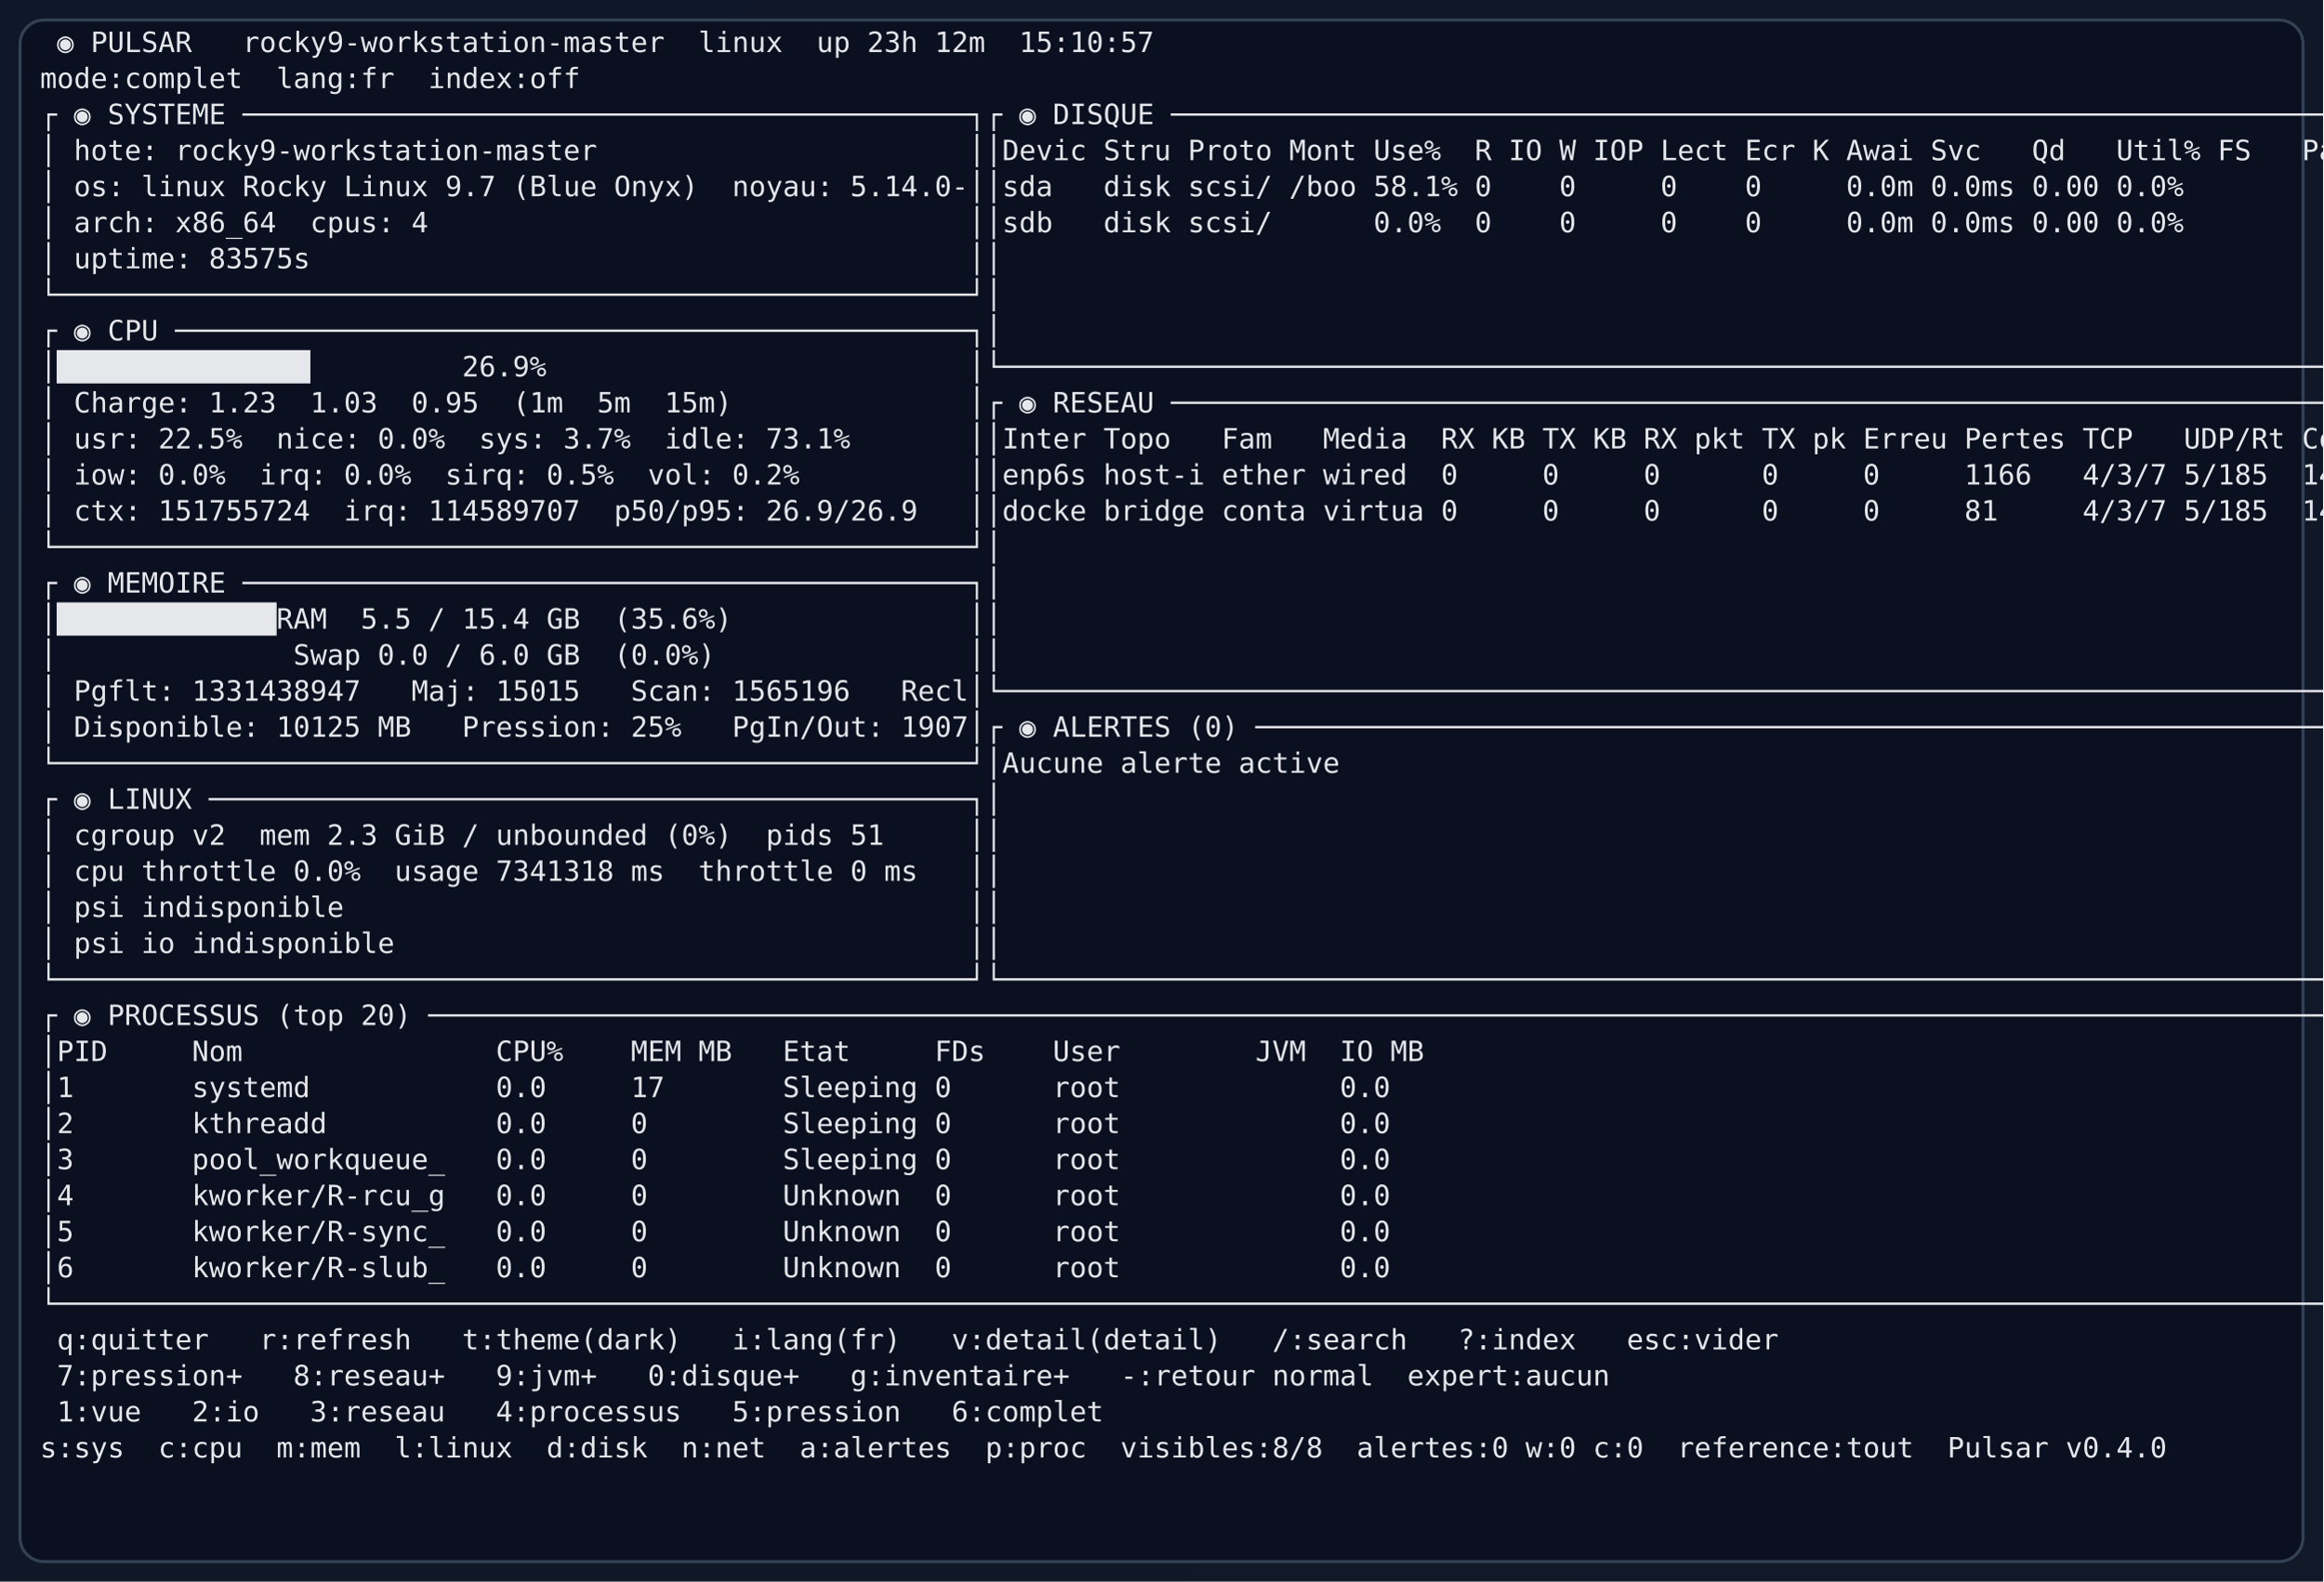
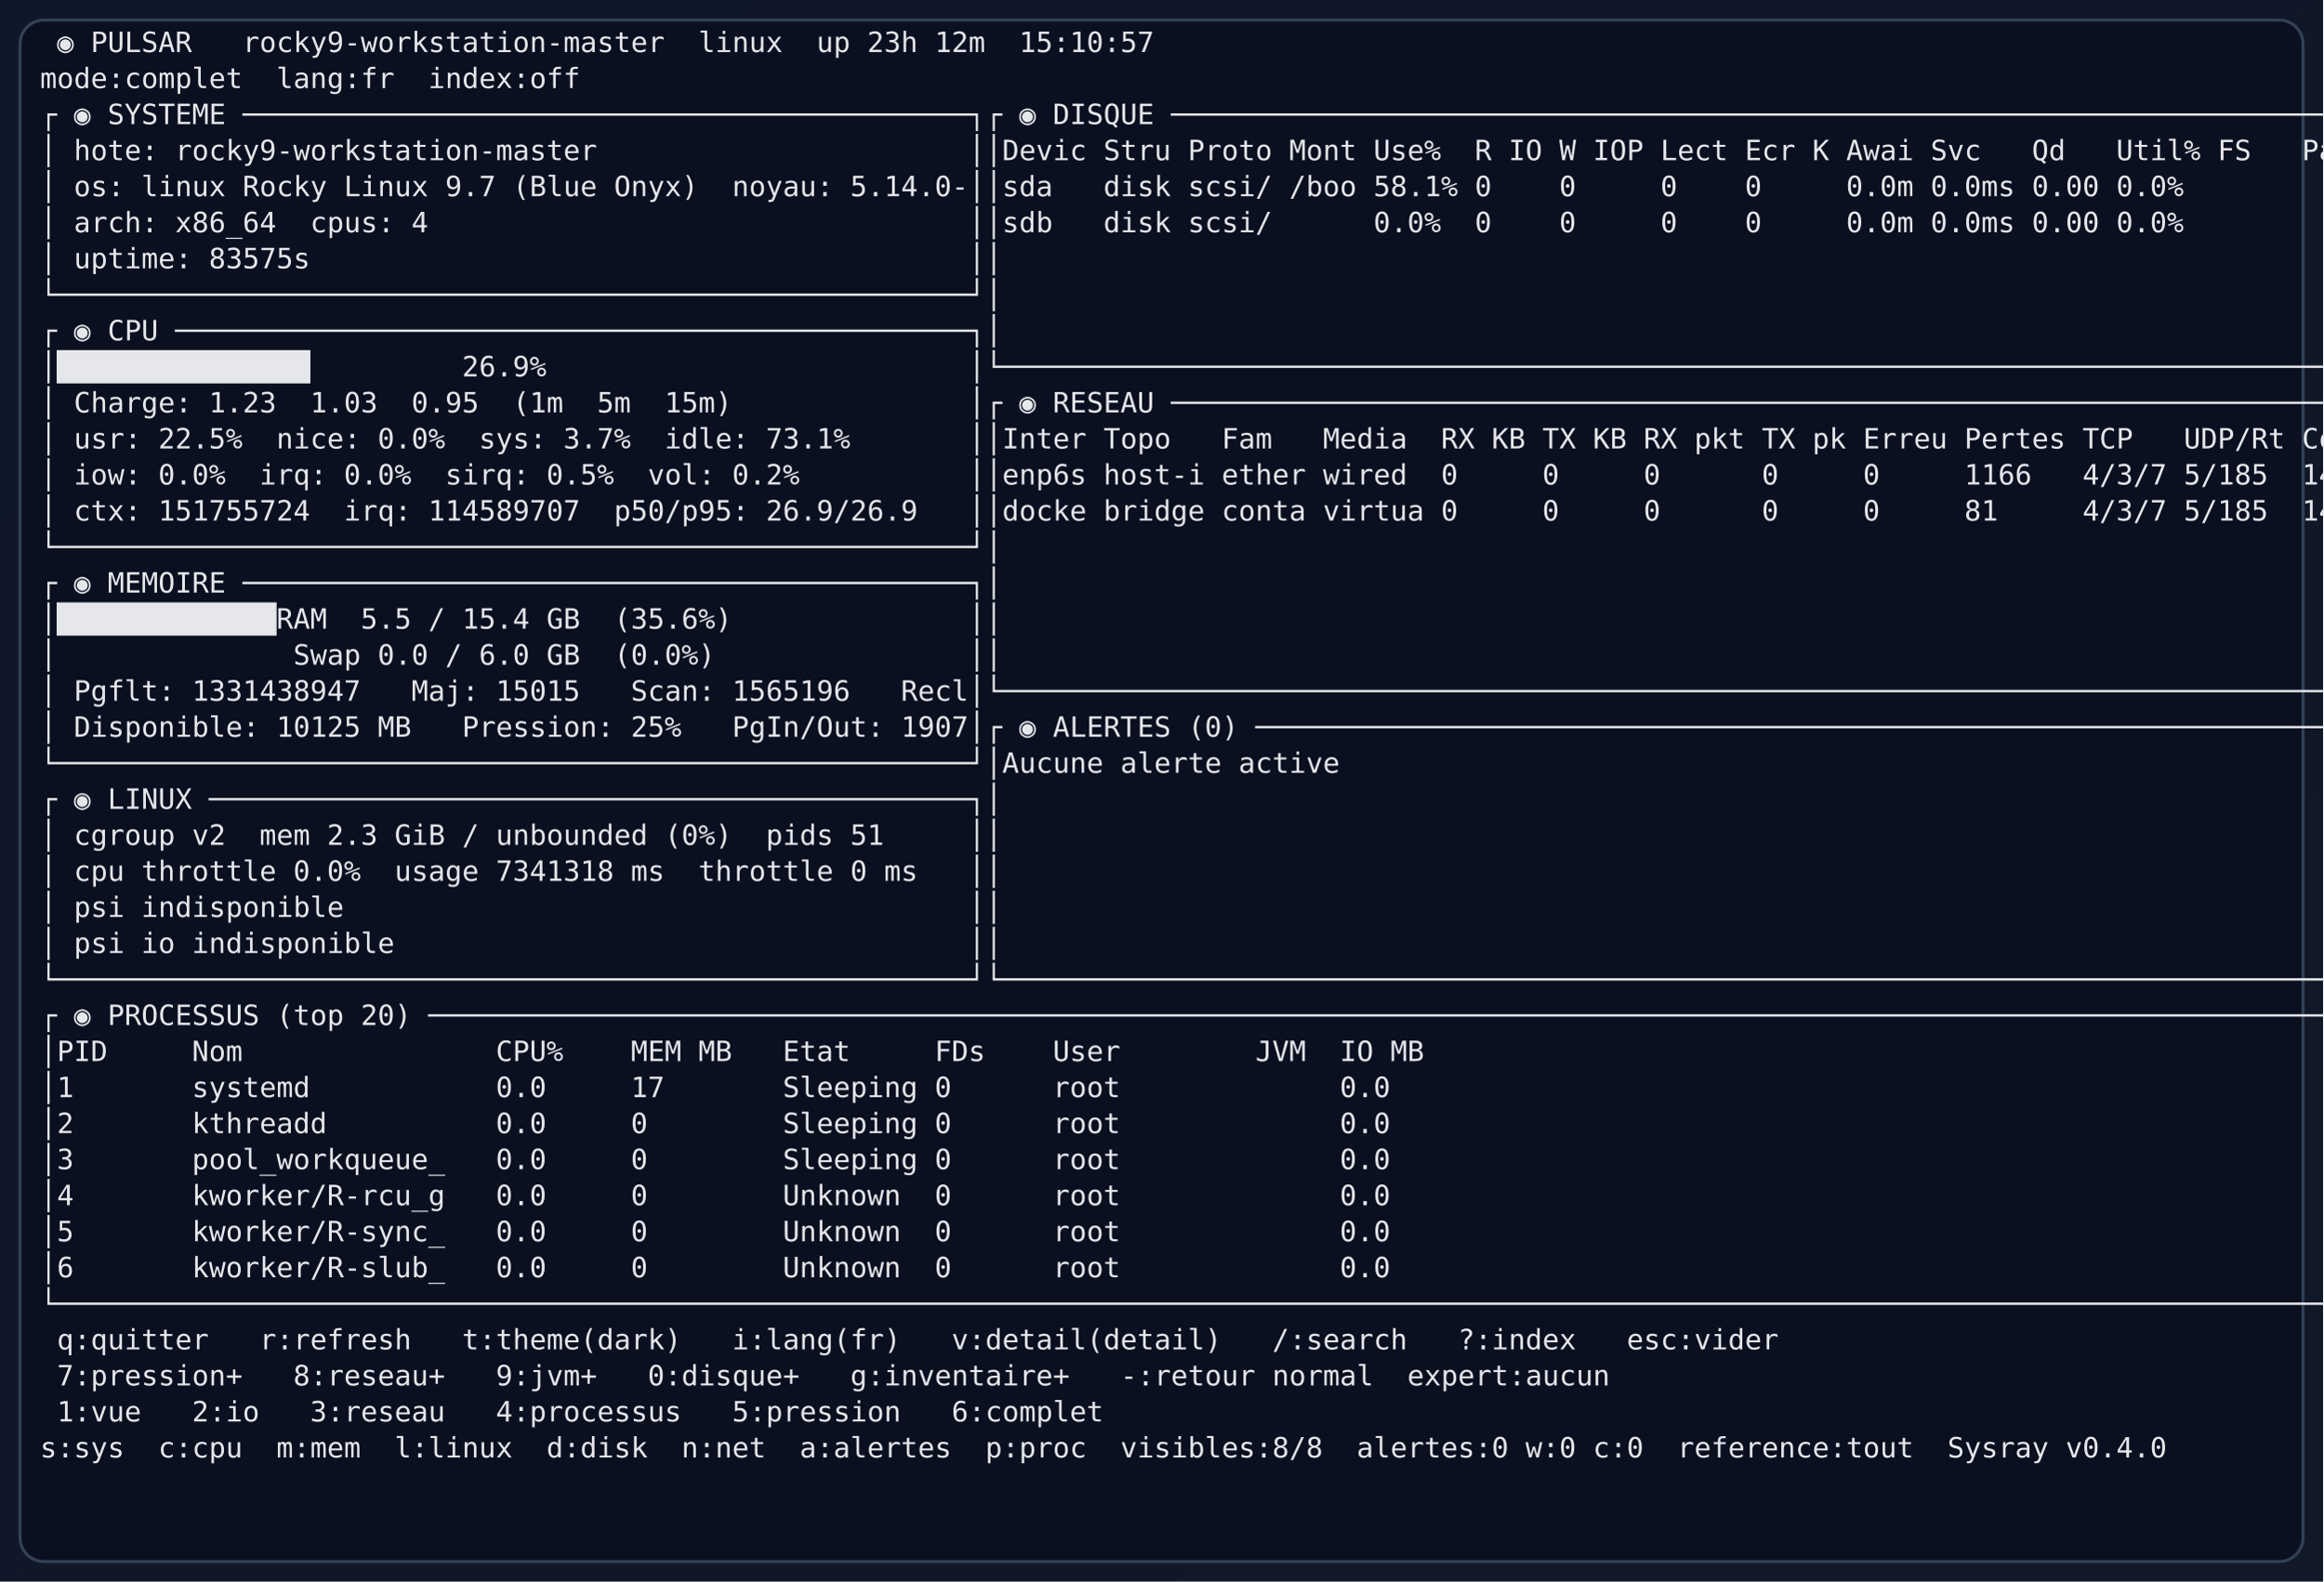
- <svg xmlns="http://www.w3.org/2000/svg" width="1160" height="790" viewBox="0 0 1160 790" role="img" aria-label="Pulsar TUI overview">
+ <svg xmlns="http://www.w3.org/2000/svg" width="1160" height="790" viewBox="0 0 1160 790" role="img" aria-label="Sysray TUI overview">
  <defs>
    <linearGradient id="bg" x1="0" x2="1" y1="0" y2="1">
      <stop offset="0%" stop-color="#0f172a" />
      <stop offset="100%" stop-color="#111827" />
    </linearGradient>
  </defs>
  <rect width="1160" height="790" fill="url(#bg)" />
  <rect x="10" y="10" width="1140" height="770" rx="12" fill="#0b1020" stroke="#334155" stroke-width="1.5" />
  <text x="20" y="26" fill="#e5e7eb" font-size="14" font-family="ui-monospace, SFMono-Regular, Menlo, Consolas, monospace" xml:space="preserve"> ◉ PULSAR   rocky9-workstation-master  linux  up 23h 12m  15:10:57</text>
  <text x="20" y="44" fill="#e5e7eb" font-size="14" font-family="ui-monospace, SFMono-Regular, Menlo, Consolas, monospace" xml:space="preserve">mode:complet  lang:fr  index:off</text>
  <text x="20" y="62" fill="#e5e7eb" font-size="14" font-family="ui-monospace, SFMono-Regular, Menlo, Consolas, monospace" xml:space="preserve">┌ ◉ SYSTEME ───────────────────────────────────────────┐┌ ◉ DISQUE ────────────────────────────────────────────────────────────────────────┐</text>
  <text x="20" y="80" fill="#e5e7eb" font-size="14" font-family="ui-monospace, SFMono-Regular, Menlo, Consolas, monospace" xml:space="preserve">│ hote: rocky9-workstation-master                      ││Devic Stru Proto Mont Use%  R IO W IOP Lect Ecr K Awai Svc   Qd   Util% FS   Paren│</text>
  <text x="20" y="98" fill="#e5e7eb" font-size="14" font-family="ui-monospace, SFMono-Regular, Menlo, Consolas, monospace" xml:space="preserve">│ os: linux Rocky Linux 9.7 (Blue Onyx)  noyau: 5.14.0-││sda   disk scsi/ /boo 58.1% 0    0     0    0     0.0m 0.0ms 0.00 0.0%            │</text>
  <text x="20" y="116" fill="#e5e7eb" font-size="14" font-family="ui-monospace, SFMono-Regular, Menlo, Consolas, monospace" xml:space="preserve">│ arch: x86_64  cpus: 4                                ││sdb   disk scsi/      0.0%  0    0     0    0     0.0m 0.0ms 0.00 0.0%            │</text>
  <text x="20" y="134" fill="#e5e7eb" font-size="14" font-family="ui-monospace, SFMono-Regular, Menlo, Consolas, monospace" xml:space="preserve">│ uptime: 83575s                                       ││                                                                                  │</text>
  <text x="20" y="152" fill="#e5e7eb" font-size="14" font-family="ui-monospace, SFMono-Regular, Menlo, Consolas, monospace" xml:space="preserve">└──────────────────────────────────────────────────────┘│                                                                                  │</text>
  <text x="20" y="170" fill="#e5e7eb" font-size="14" font-family="ui-monospace, SFMono-Regular, Menlo, Consolas, monospace" xml:space="preserve">┌ ◉ CPU ───────────────────────────────────────────────┐│                                                                                  │</text>
  <text x="20" y="188" fill="#e5e7eb" font-size="14" font-family="ui-monospace, SFMono-Regular, Menlo, Consolas, monospace" xml:space="preserve">│███████████████         26.9%                         │└──────────────────────────────────────────────────────────────────────────────────┘</text>
  <text x="20" y="206" fill="#e5e7eb" font-size="14" font-family="ui-monospace, SFMono-Regular, Menlo, Consolas, monospace" xml:space="preserve">│ Charge: 1.23  1.03  0.95  (1m  5m  15m)              │┌ ◉ RESEAU ────────────────────────────────────────────────────────────────────────┐</text>
  <text x="20" y="224" fill="#e5e7eb" font-size="14" font-family="ui-monospace, SFMono-Regular, Menlo, Consolas, monospace" xml:space="preserve">│ usr: 22.5%  nice: 0.0%  sys: 3.7%  idle: 73.1%       ││Inter Topo   Fam   Media  RX KB TX KB RX pkt TX pk Erreu Pertes TCP   UDP/Rt Conn │</text>
  <text x="20" y="242" fill="#e5e7eb" font-size="14" font-family="ui-monospace, SFMono-Regular, Menlo, Consolas, monospace" xml:space="preserve">│ iow: 0.0%  irq: 0.0%  sirq: 0.5%  vol: 0.2%          ││enp6s host-i ether wired  0     0     0      0     0     1166   4/3/7 5/185  14   │</text>
  <text x="20" y="260" fill="#e5e7eb" font-size="14" font-family="ui-monospace, SFMono-Regular, Menlo, Consolas, monospace" xml:space="preserve">│ ctx: 151755724  irq: 114589707  p50/p95: 26.9/26.9   ││docke bridge conta virtua 0     0     0      0     0     81     4/3/7 5/185  14   │</text>
  <text x="20" y="278" fill="#e5e7eb" font-size="14" font-family="ui-monospace, SFMono-Regular, Menlo, Consolas, monospace" xml:space="preserve">└──────────────────────────────────────────────────────┘│                                                                                  │</text>
  <text x="20" y="296" fill="#e5e7eb" font-size="14" font-family="ui-monospace, SFMono-Regular, Menlo, Consolas, monospace" xml:space="preserve">┌ ◉ MEMOIRE ───────────────────────────────────────────┐│                                                                                  │</text>
  <text x="20" y="314" fill="#e5e7eb" font-size="14" font-family="ui-monospace, SFMono-Regular, Menlo, Consolas, monospace" xml:space="preserve">│█████████████RAM  5.5 / 15.4 GB  (35.6%)              ││                                                                                  │</text>
  <text x="20" y="332" fill="#e5e7eb" font-size="14" font-family="ui-monospace, SFMono-Regular, Menlo, Consolas, monospace" xml:space="preserve">│              Swap 0.0 / 6.0 GB  (0.0%)               ││                                                                                  │</text>
  <text x="20" y="350" fill="#e5e7eb" font-size="14" font-family="ui-monospace, SFMono-Regular, Menlo, Consolas, monospace" xml:space="preserve">│ Pgflt: 1331438947   Maj: 15015   Scan: 1565196   Recl│└──────────────────────────────────────────────────────────────────────────────────┘</text>
  <text x="20" y="368" fill="#e5e7eb" font-size="14" font-family="ui-monospace, SFMono-Regular, Menlo, Consolas, monospace" xml:space="preserve">│ Disponible: 10125 MB   Pression: 25%   PgIn/Out: 1907│┌ ◉ ALERTES (0) ───────────────────────────────────────────────────────────────────┐</text>
  <text x="20" y="386" fill="#e5e7eb" font-size="14" font-family="ui-monospace, SFMono-Regular, Menlo, Consolas, monospace" xml:space="preserve">└──────────────────────────────────────────────────────┘│Aucune alerte active                                                              │</text>
  <text x="20" y="404" fill="#e5e7eb" font-size="14" font-family="ui-monospace, SFMono-Regular, Menlo, Consolas, monospace" xml:space="preserve">┌ ◉ LINUX ─────────────────────────────────────────────┐│                                                                                  │</text>
  <text x="20" y="422" fill="#e5e7eb" font-size="14" font-family="ui-monospace, SFMono-Regular, Menlo, Consolas, monospace" xml:space="preserve">│ cgroup v2  mem 2.3 GiB / unbounded (0%)  pids 51     ││                                                                                  │</text>
  <text x="20" y="440" fill="#e5e7eb" font-size="14" font-family="ui-monospace, SFMono-Regular, Menlo, Consolas, monospace" xml:space="preserve">│ cpu throttle 0.0%  usage 7341318 ms  throttle 0 ms   ││                                                                                  │</text>
  <text x="20" y="458" fill="#e5e7eb" font-size="14" font-family="ui-monospace, SFMono-Regular, Menlo, Consolas, monospace" xml:space="preserve">│ psi indisponible                                     ││                                                                                  │</text>
  <text x="20" y="476" fill="#e5e7eb" font-size="14" font-family="ui-monospace, SFMono-Regular, Menlo, Consolas, monospace" xml:space="preserve">│ psi io indisponible                                  ││                                                                                  │</text>
  <text x="20" y="494" fill="#e5e7eb" font-size="14" font-family="ui-monospace, SFMono-Regular, Menlo, Consolas, monospace" xml:space="preserve">└──────────────────────────────────────────────────────┘└──────────────────────────────────────────────────────────────────────────────────┘</text>
  <text x="20" y="512" fill="#e5e7eb" font-size="14" font-family="ui-monospace, SFMono-Regular, Menlo, Consolas, monospace" xml:space="preserve">┌ ◉ PROCESSUS (top 20) ────────────────────────────────────────────────────────────────────────────────────────────────────────────────────┐</text>
  <text x="20" y="530" fill="#e5e7eb" font-size="14" font-family="ui-monospace, SFMono-Regular, Menlo, Consolas, monospace" xml:space="preserve">│PID     Nom               CPU%    MEM MB   Etat     FDs    User        JVM  IO MB                                                         │</text>
  <text x="20" y="548" fill="#e5e7eb" font-size="14" font-family="ui-monospace, SFMono-Regular, Menlo, Consolas, monospace" xml:space="preserve">│1       systemd           0.0     17       Sleeping 0      root             0.0                                                           │</text>
  <text x="20" y="566" fill="#e5e7eb" font-size="14" font-family="ui-monospace, SFMono-Regular, Menlo, Consolas, monospace" xml:space="preserve">│2       kthreadd          0.0     0        Sleeping 0      root             0.0                                                           │</text>
  <text x="20" y="584" fill="#e5e7eb" font-size="14" font-family="ui-monospace, SFMono-Regular, Menlo, Consolas, monospace" xml:space="preserve">│3       pool_workqueue_   0.0     0        Sleeping 0      root             0.0                                                           │</text>
  <text x="20" y="602" fill="#e5e7eb" font-size="14" font-family="ui-monospace, SFMono-Regular, Menlo, Consolas, monospace" xml:space="preserve">│4       kworker/R-rcu_g   0.0     0        Unknown  0      root             0.0                                                           │</text>
  <text x="20" y="620" fill="#e5e7eb" font-size="14" font-family="ui-monospace, SFMono-Regular, Menlo, Consolas, monospace" xml:space="preserve">│5       kworker/R-sync_   0.0     0        Unknown  0      root             0.0                                                           │</text>
  <text x="20" y="638" fill="#e5e7eb" font-size="14" font-family="ui-monospace, SFMono-Regular, Menlo, Consolas, monospace" xml:space="preserve">│6       kworker/R-slub_   0.0     0        Unknown  0      root             0.0                                                           │</text>
  <text x="20" y="656" fill="#e5e7eb" font-size="14" font-family="ui-monospace, SFMono-Regular, Menlo, Consolas, monospace" xml:space="preserve">└──────────────────────────────────────────────────────────────────────────────────────────────────────────────────────────────────────────┘</text>
  <text x="20" y="674" fill="#e5e7eb" font-size="14" font-family="ui-monospace, SFMono-Regular, Menlo, Consolas, monospace" xml:space="preserve"> q:quitter   r:refresh   t:theme(dark)   i:lang(fr)   v:detail(detail)   /:search   ?:index   esc:vider</text>
  <text x="20" y="692" fill="#e5e7eb" font-size="14" font-family="ui-monospace, SFMono-Regular, Menlo, Consolas, monospace" xml:space="preserve"> 7:pression+   8:reseau+   9:jvm+   0:disque+   g:inventaire+   -:retour normal  expert:aucun</text>
  <text x="20" y="710" fill="#e5e7eb" font-size="14" font-family="ui-monospace, SFMono-Regular, Menlo, Consolas, monospace" xml:space="preserve"> 1:vue   2:io   3:reseau   4:processus   5:pression   6:complet</text>
-   <text x="20" y="728" fill="#e5e7eb" font-size="14" font-family="ui-monospace, SFMono-Regular, Menlo, Consolas, monospace" xml:space="preserve">s:sys  c:cpu  m:mem  l:linux  d:disk  n:net  a:alertes  p:proc  visibles:8/8  alertes:0 w:0 c:0  reference:tout  Pulsar v0.4.0</text>
+   <text x="20" y="728" fill="#e5e7eb" font-size="14" font-family="ui-monospace, SFMono-Regular, Menlo, Consolas, monospace" xml:space="preserve">s:sys  c:cpu  m:mem  l:linux  d:disk  n:net  a:alertes  p:proc  visibles:8/8  alertes:0 w:0 c:0  reference:tout  Sysray v0.4.0</text>
</svg>
